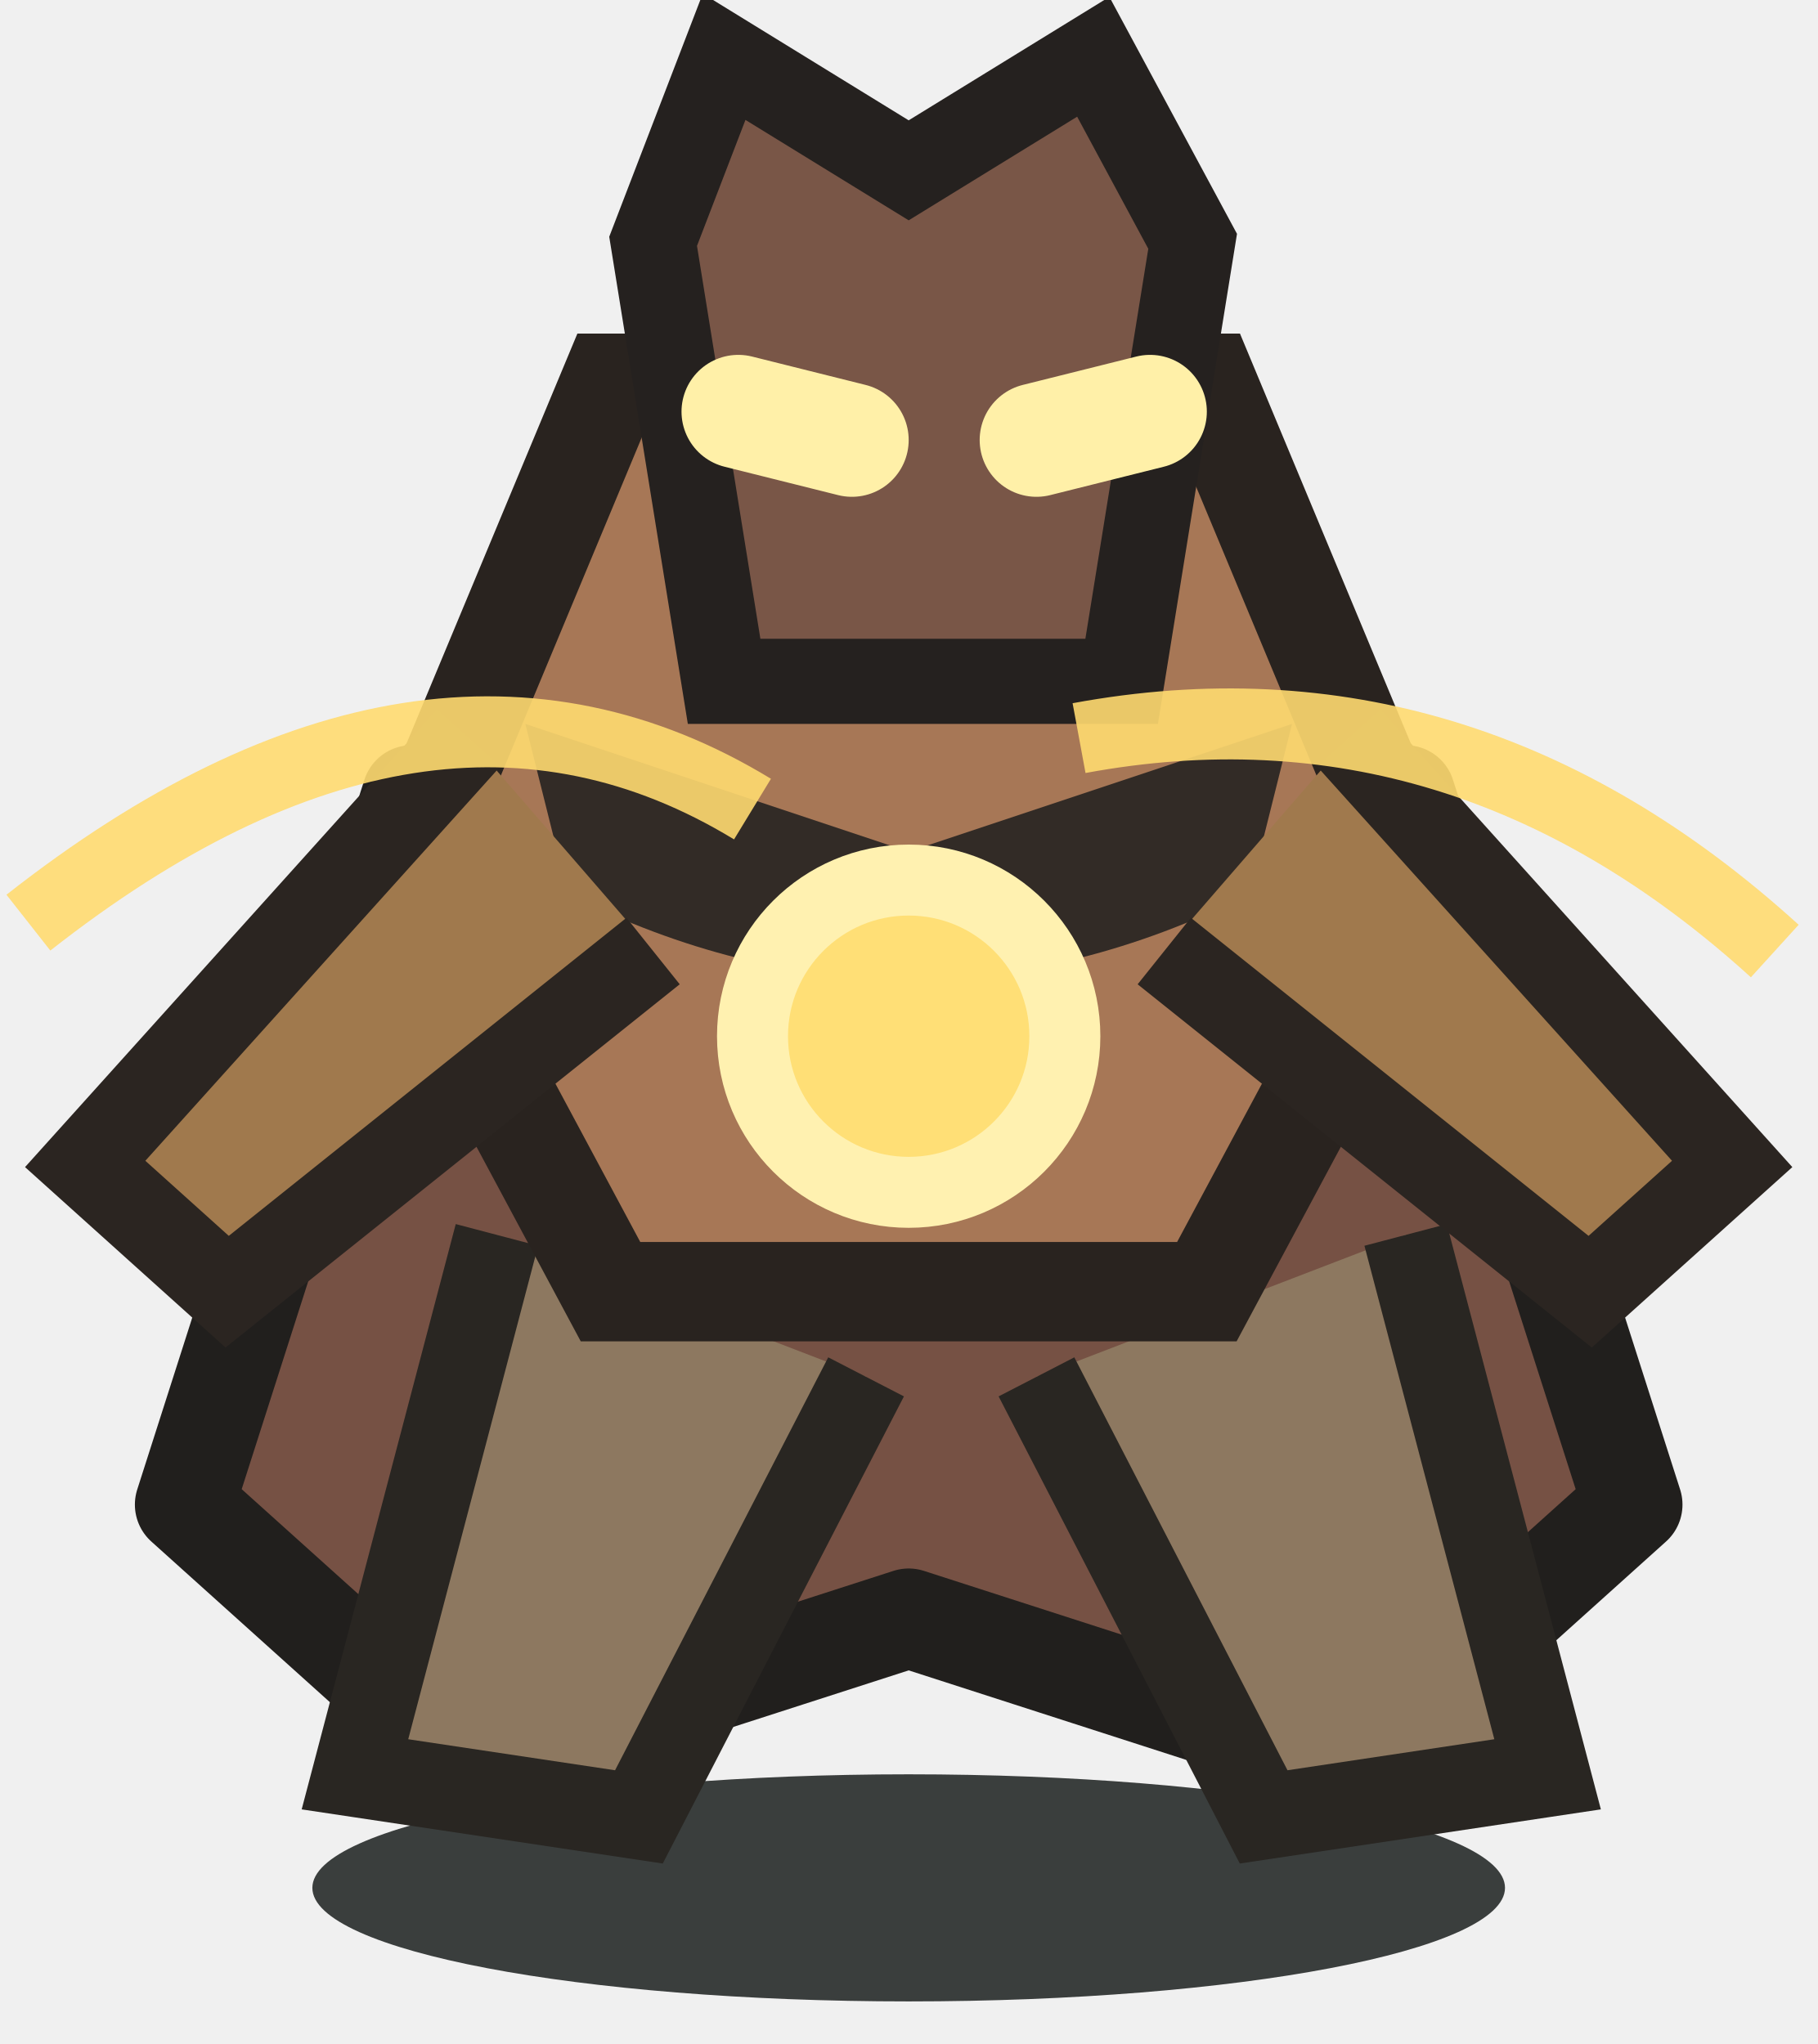
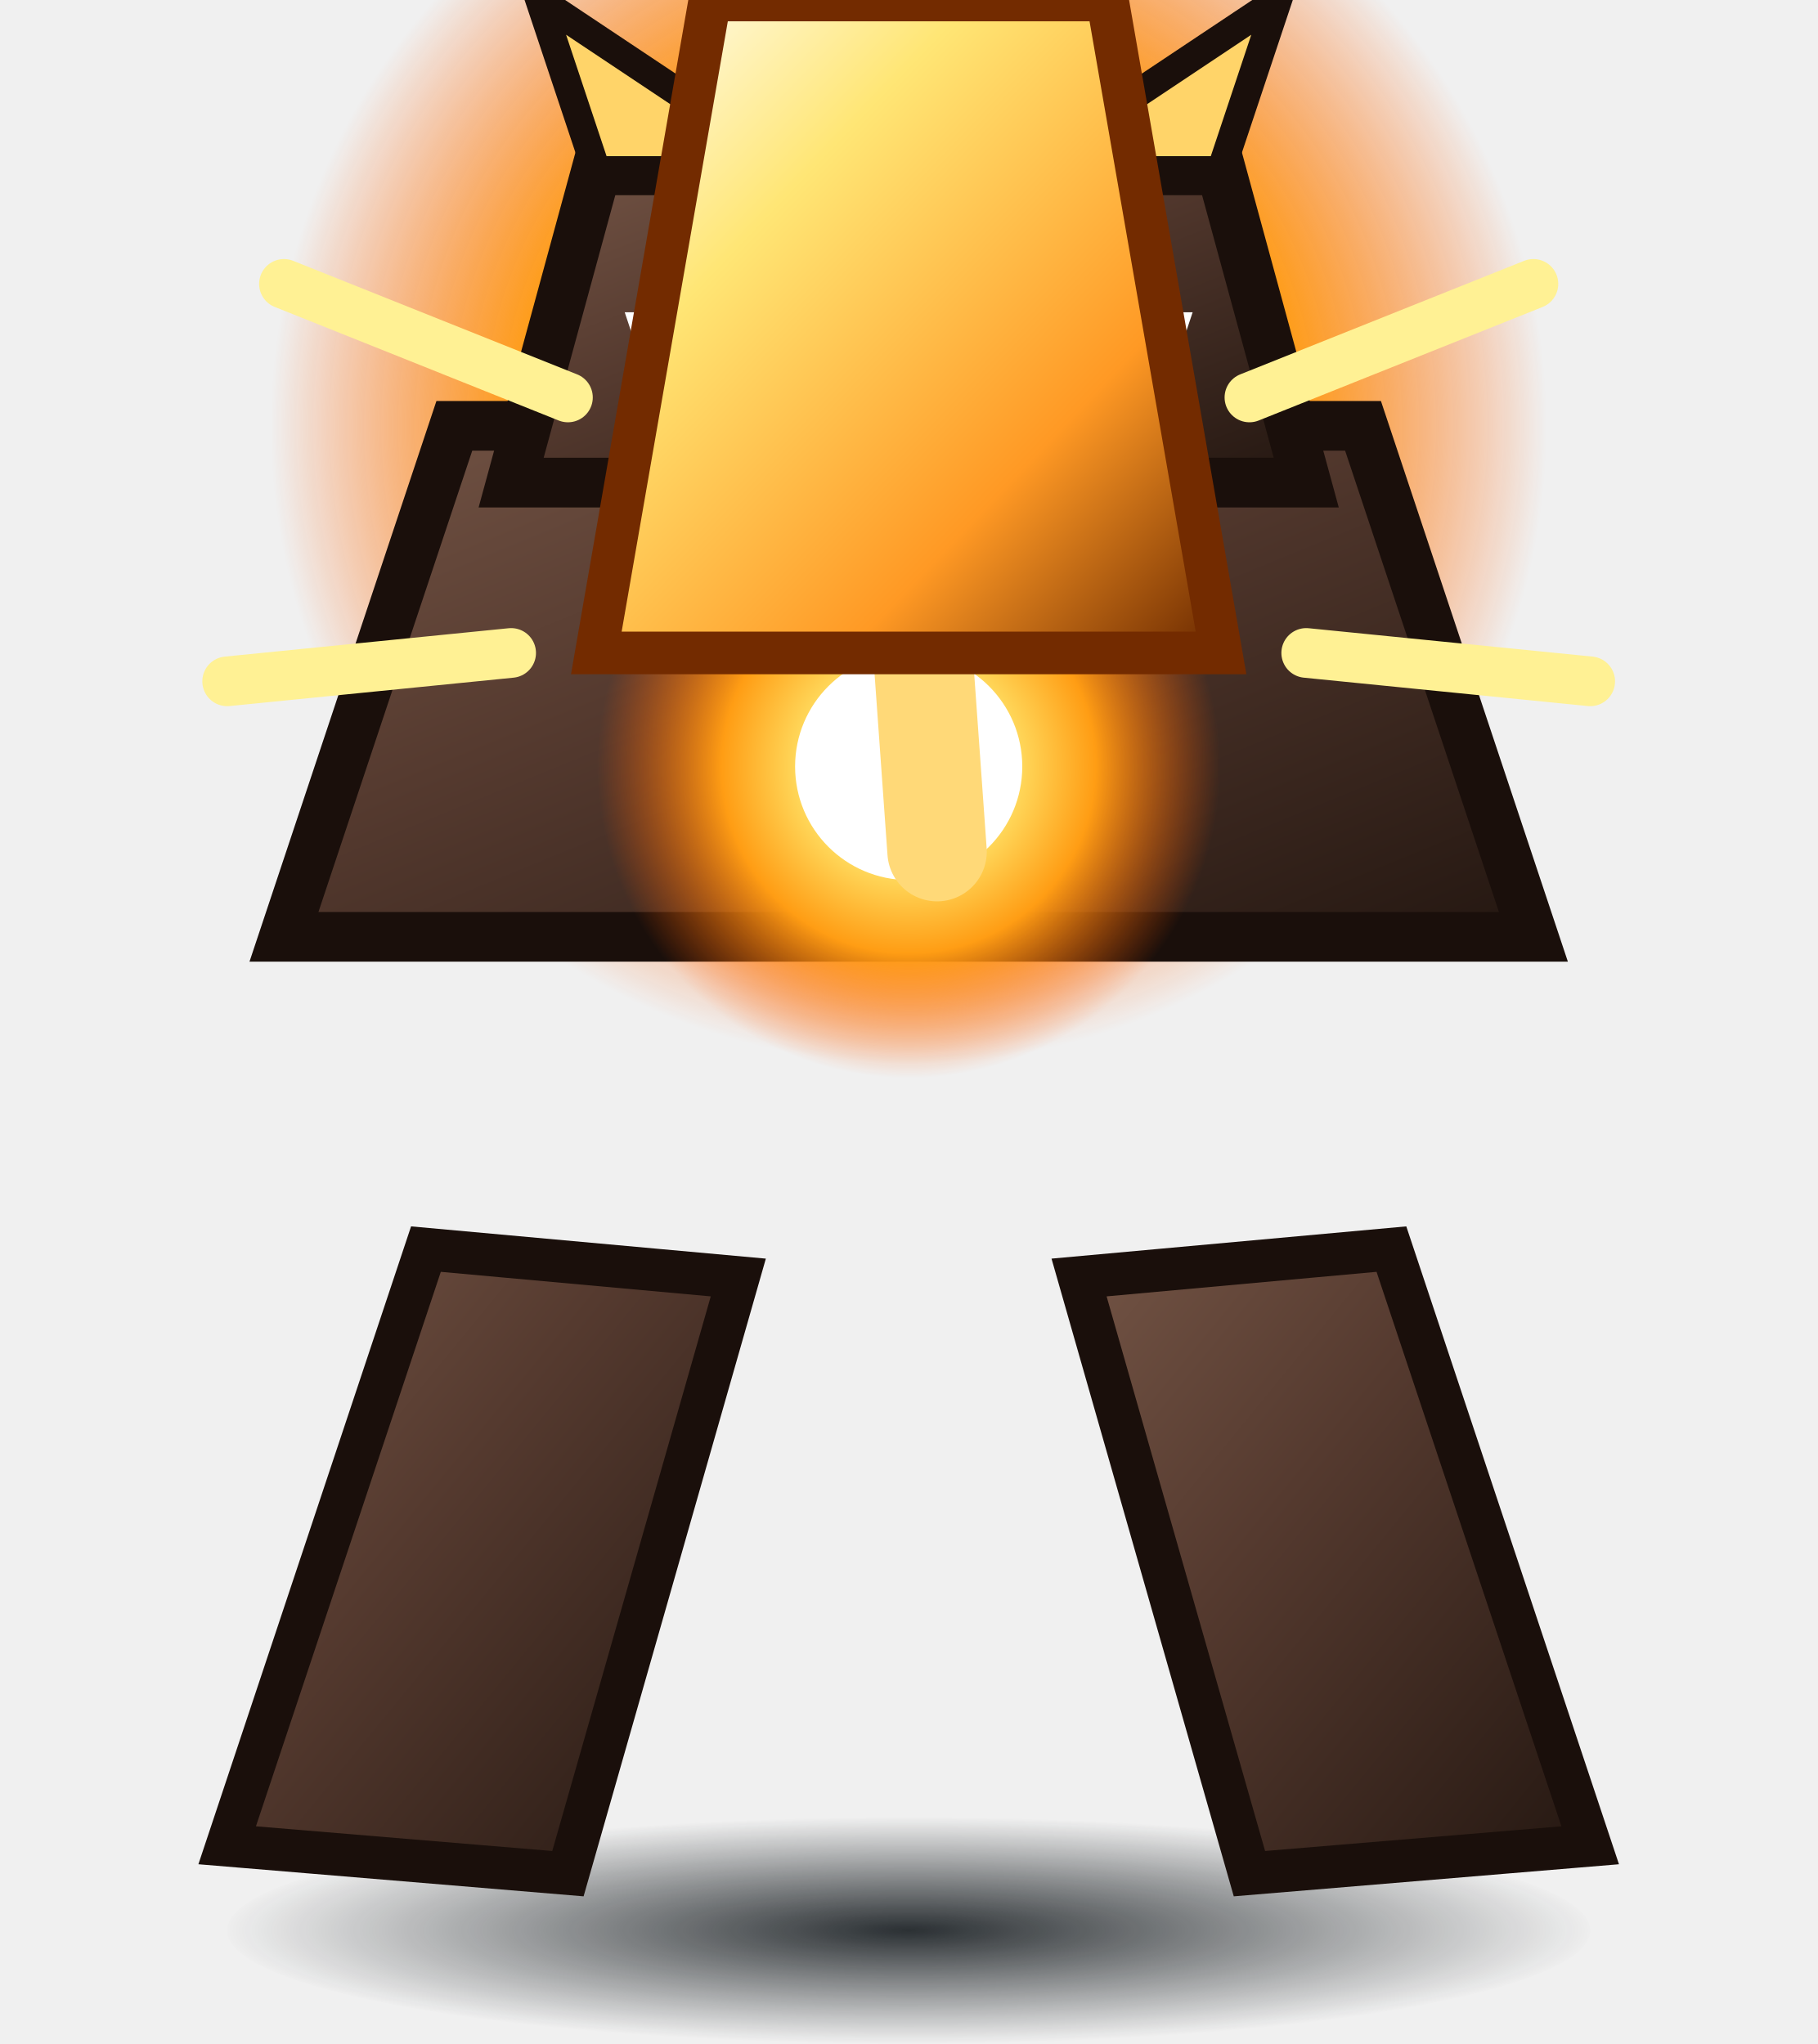
<svg xmlns="http://www.w3.org/2000/svg" viewBox="0 0 128 144">
-   <ellipse cx="64" cy="133" rx="42" ry="8" fill="#0d1110" opacity=".8" />
-   <path d="m29 56-16 50 20 18 31-10 31 10 20-18-16-50Z" fill="#765144" stroke="#211f1d" stroke-width="7" stroke-linejoin="round" />
-   <path d="m35 87-10 38 20 3 16-31m12 0 16 31 20-3-10-38" fill="#8d7860" stroke="#292622" stroke-width="6" />
-   <path d="m43 27-15 36 15 28h42l15-28-15-36Z" fill="#a77756" stroke="#29231f" stroke-width="7" />
-   <path d="M37 51 64 60l27-9-3 12q-24 12-48 0Z" fill="#322b26" />
-   <path d="M46 17 51 4l13 8L77 4l7 13-5 31H51Z" fill="#795647" stroke="#25211f" stroke-width="6" />
-   <path d="m52 29 8 2m13 0 8-2" stroke="#fff0a8" stroke-width="8" stroke-linecap="round" />
-   <circle cx="64" cy="73" r="11" fill="#ffdf76" stroke="#fff1b0" stroke-width="5" />
-   <path d="M95 52 122 82 112 91 82 67" fill="#a0794d" stroke="#2b2521" stroke-width="6" />
-   <path d="M33 52 6 82l10 9 30-24" fill="#a0794d" stroke="#2b2521" stroke-width="6" />
-   <path d="M2 65q28-22 51-8m23-5q27-5 49 15" fill="none" stroke="#ffda70" stroke-width="5" opacity=".9" />
+   <defs>
+     <radialGradient id="shadowGlow" cx="50%" cy="50%" r="50%">
+       <stop offset="0%" stop-color="#080e12" stop-opacity="0.85" />
+       <stop offset="100%" stop-color="#080e12" stop-opacity="0" />
+     </radialGradient>
+     <linearGradient id="keeperArmor" x1="0%" y1="0%" x2="100%" y2="100%">
+       <stop offset="0%" stop-color="#735445" />
+       <stop offset="40%" stop-color="#553a2f" />
+       <stop offset="100%" stop-color="#241711" />
+     </linearGradient>
+     <radialGradient id="sunburstWarning" cx="50%" cy="50%" r="50%">
+       <stop offset="0%" stop-color="#ffffff" />
+       <stop offset="25%" stop-color="#fff27a" />
+       <stop offset="60%" stop-color="#ff9d14" />
+       <stop offset="100%" stop-color="#ff5500" stop-opacity="0" />
+     </radialGradient>
+     <linearGradient id="bladeOverdrive" x1="0%" y1="0%" x2="100%" y2="100%">
+       <stop offset="0%" stop-color="#ffffff" />
+       <stop offset="30%" stop-color="#ffe675" />
+       <stop offset="70%" stop-color="#ff9924" />
+       <stop offset="100%" stop-color="#692800" />
+     </linearGradient>
+   </defs>
+   <circle cx="64" cy="30" r="45" fill="url(#sunburstWarning)" />
+   <ellipse cx="64" cy="136" rx="48" ry="8" fill="url(#shadowGlow)" />
+   <path d="M30 88 L16 130 L40 132 L52 90 Z" fill="url(#keeperArmor)" stroke="#1a0f0b" stroke-width="3" />
+   <path d="M76 90 L88 132 L112 130 L98 88 Z" fill="url(#keeperArmor)" stroke="#1a0f0b" stroke-width="3" />
+   <path d="M32 30 L20 66 L108 66 L96 30 Z" fill="url(#keeperArmor)" stroke="#1a0f0b" stroke-width="3.5" />
+   <circle cx="64" cy="54" r="22" fill="url(#sunburstWarning)" />
+   <circle cx="64" cy="54" r="8" fill="#ffffff" />
+   <path d="M42 12 L86 12 L92 34 L36 34 Z" fill="url(#keeperArmor)" stroke="#1a0f0b" stroke-width="3.5" />
+   <path d="M42 12 L38 0 L50 8 L64 2 L78 8 L90 0 L86 12 Z" fill="#ffd469" stroke="#1a0f0b" stroke-width="2" />
+   <polygon points="44,22 60,22 58,28 46,28" fill="#ffffff" />
+   <polygon points="68,22 84,22 82,28 70,28" fill="#ffffff" />
+   <path d="M62 4 L66 60" stroke="#ffd978" stroke-width="7" stroke-linecap="round" />
+   <path d="M50 0 L78 0 L86 46 L42 46 Z" fill="url(#bladeOverdrive)" stroke="#732b00" stroke-width="3" />
+   <path d="M20 20 L40 28 M108 20 L88 28 M16 48 L36 46 M112 48 L92 46" stroke="#fff194" stroke-width="3.5" stroke-linecap="round" />
</svg>
